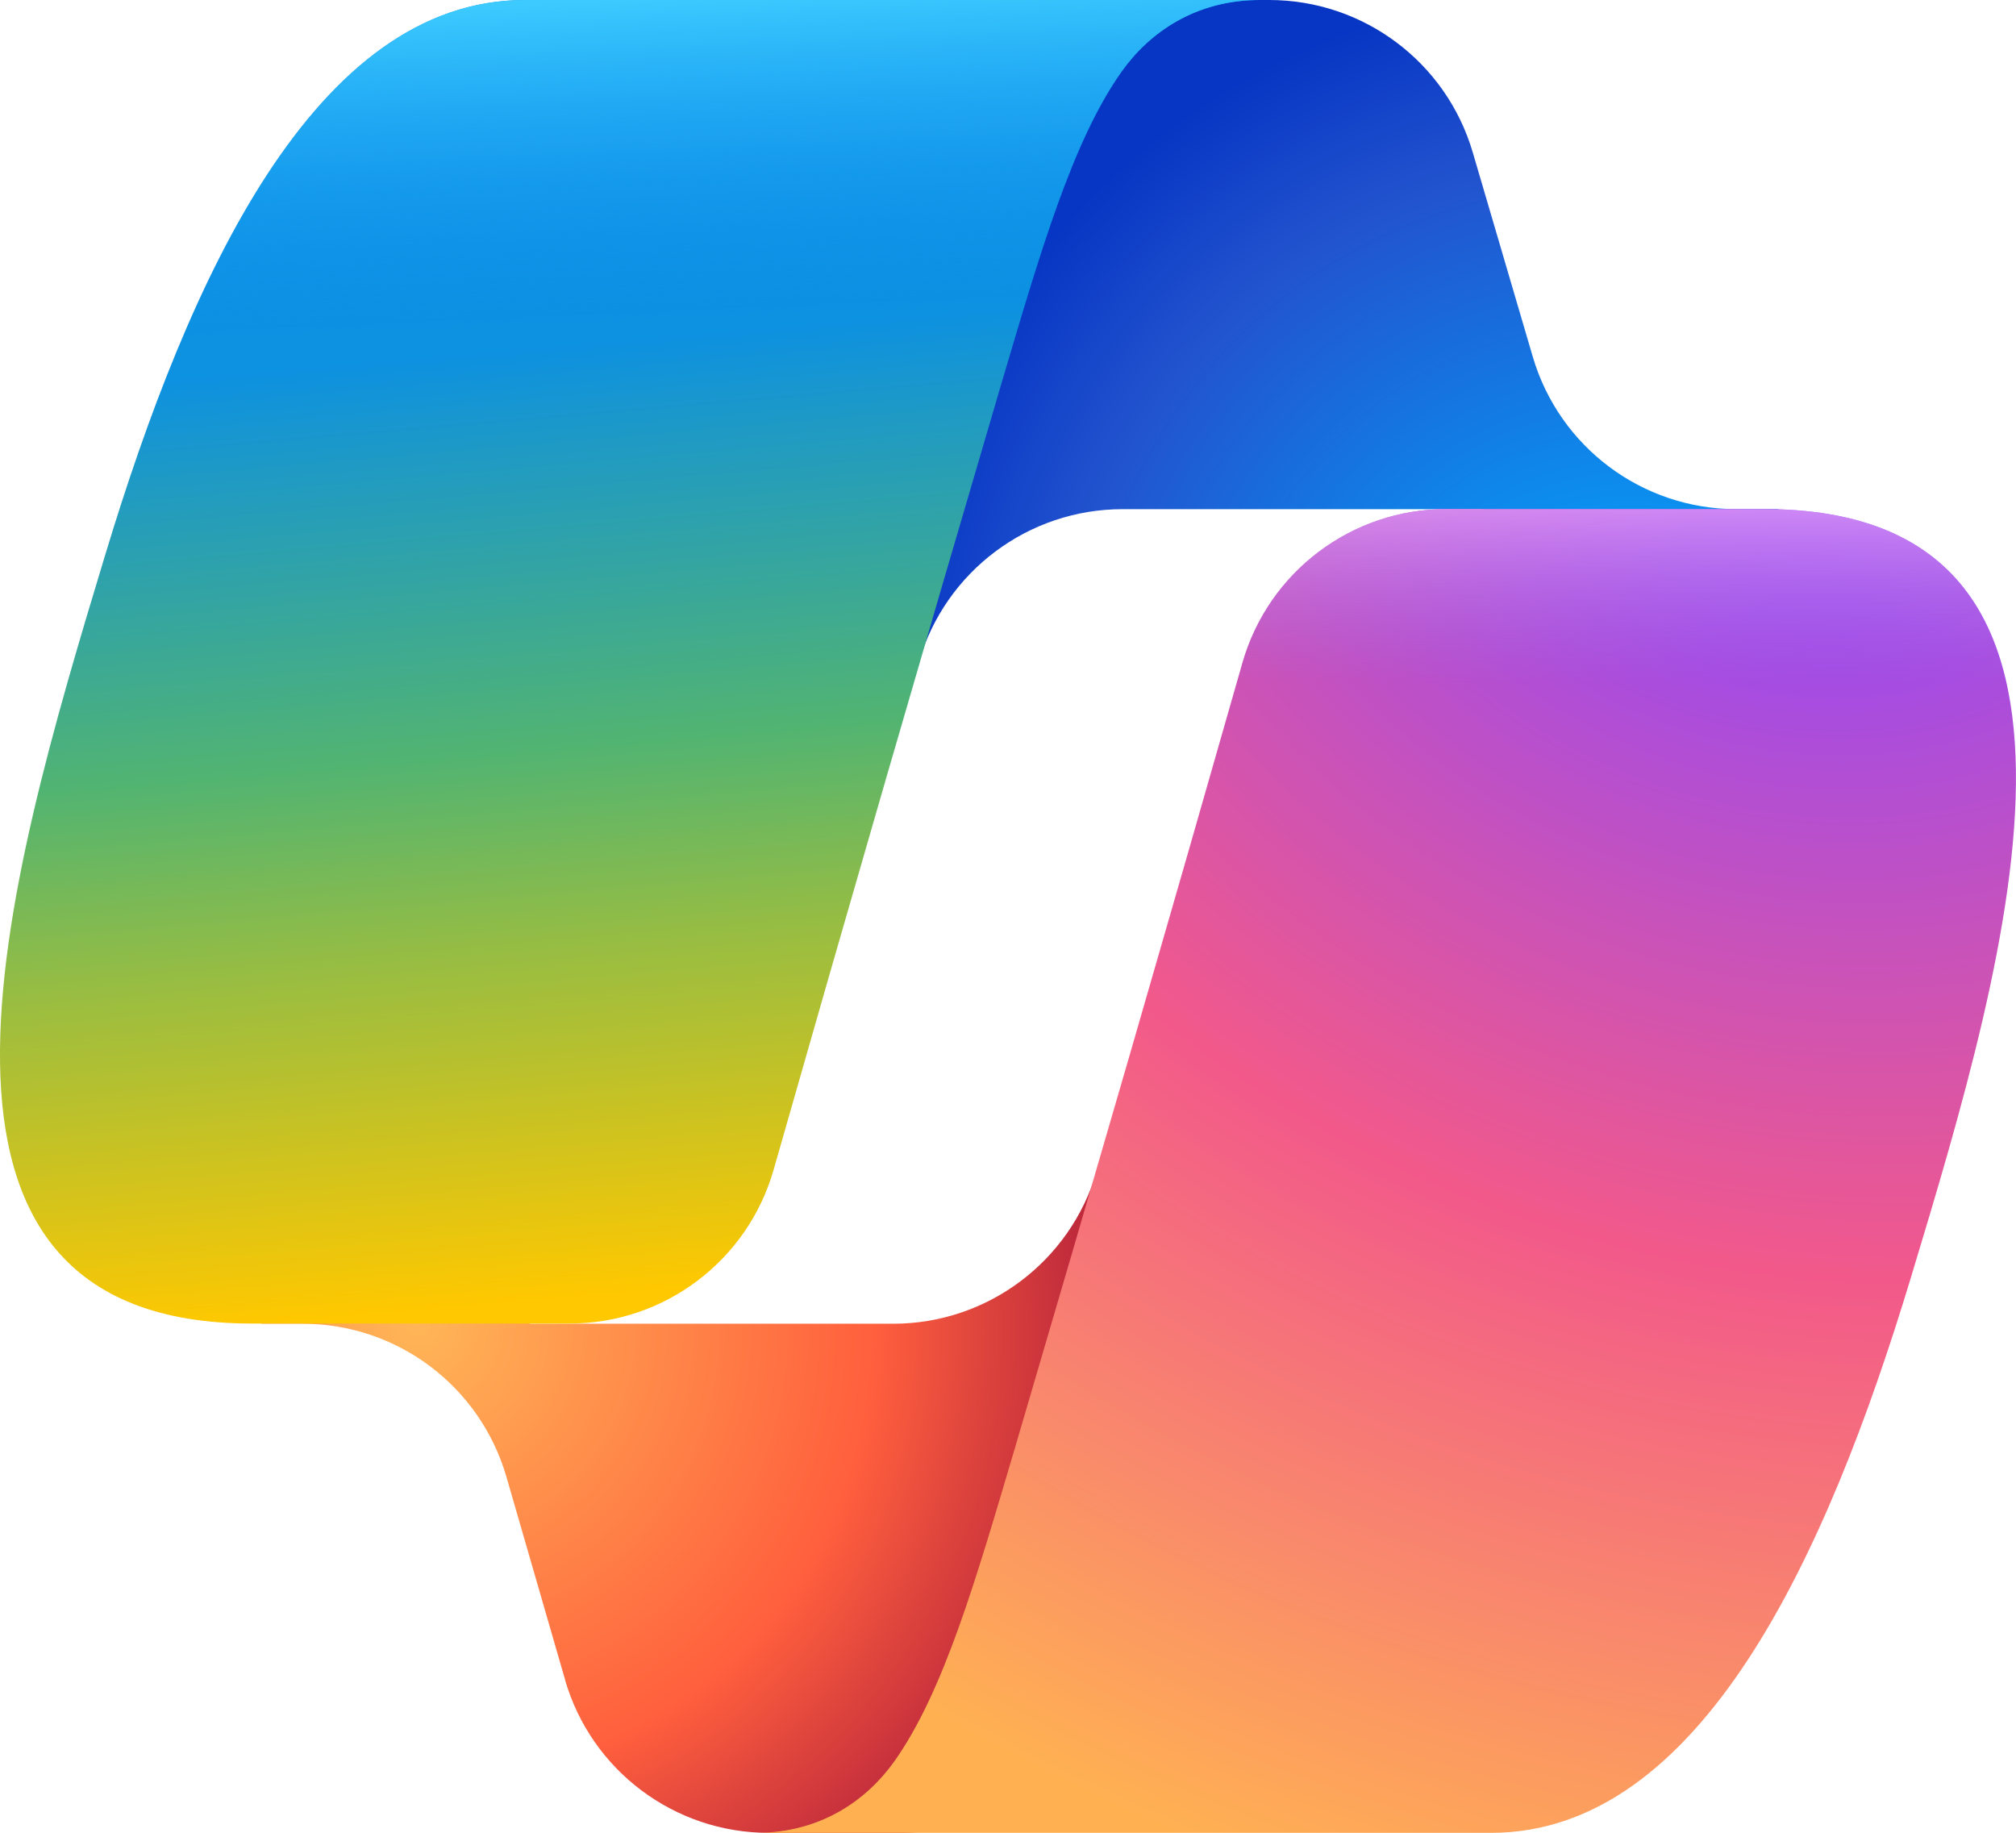
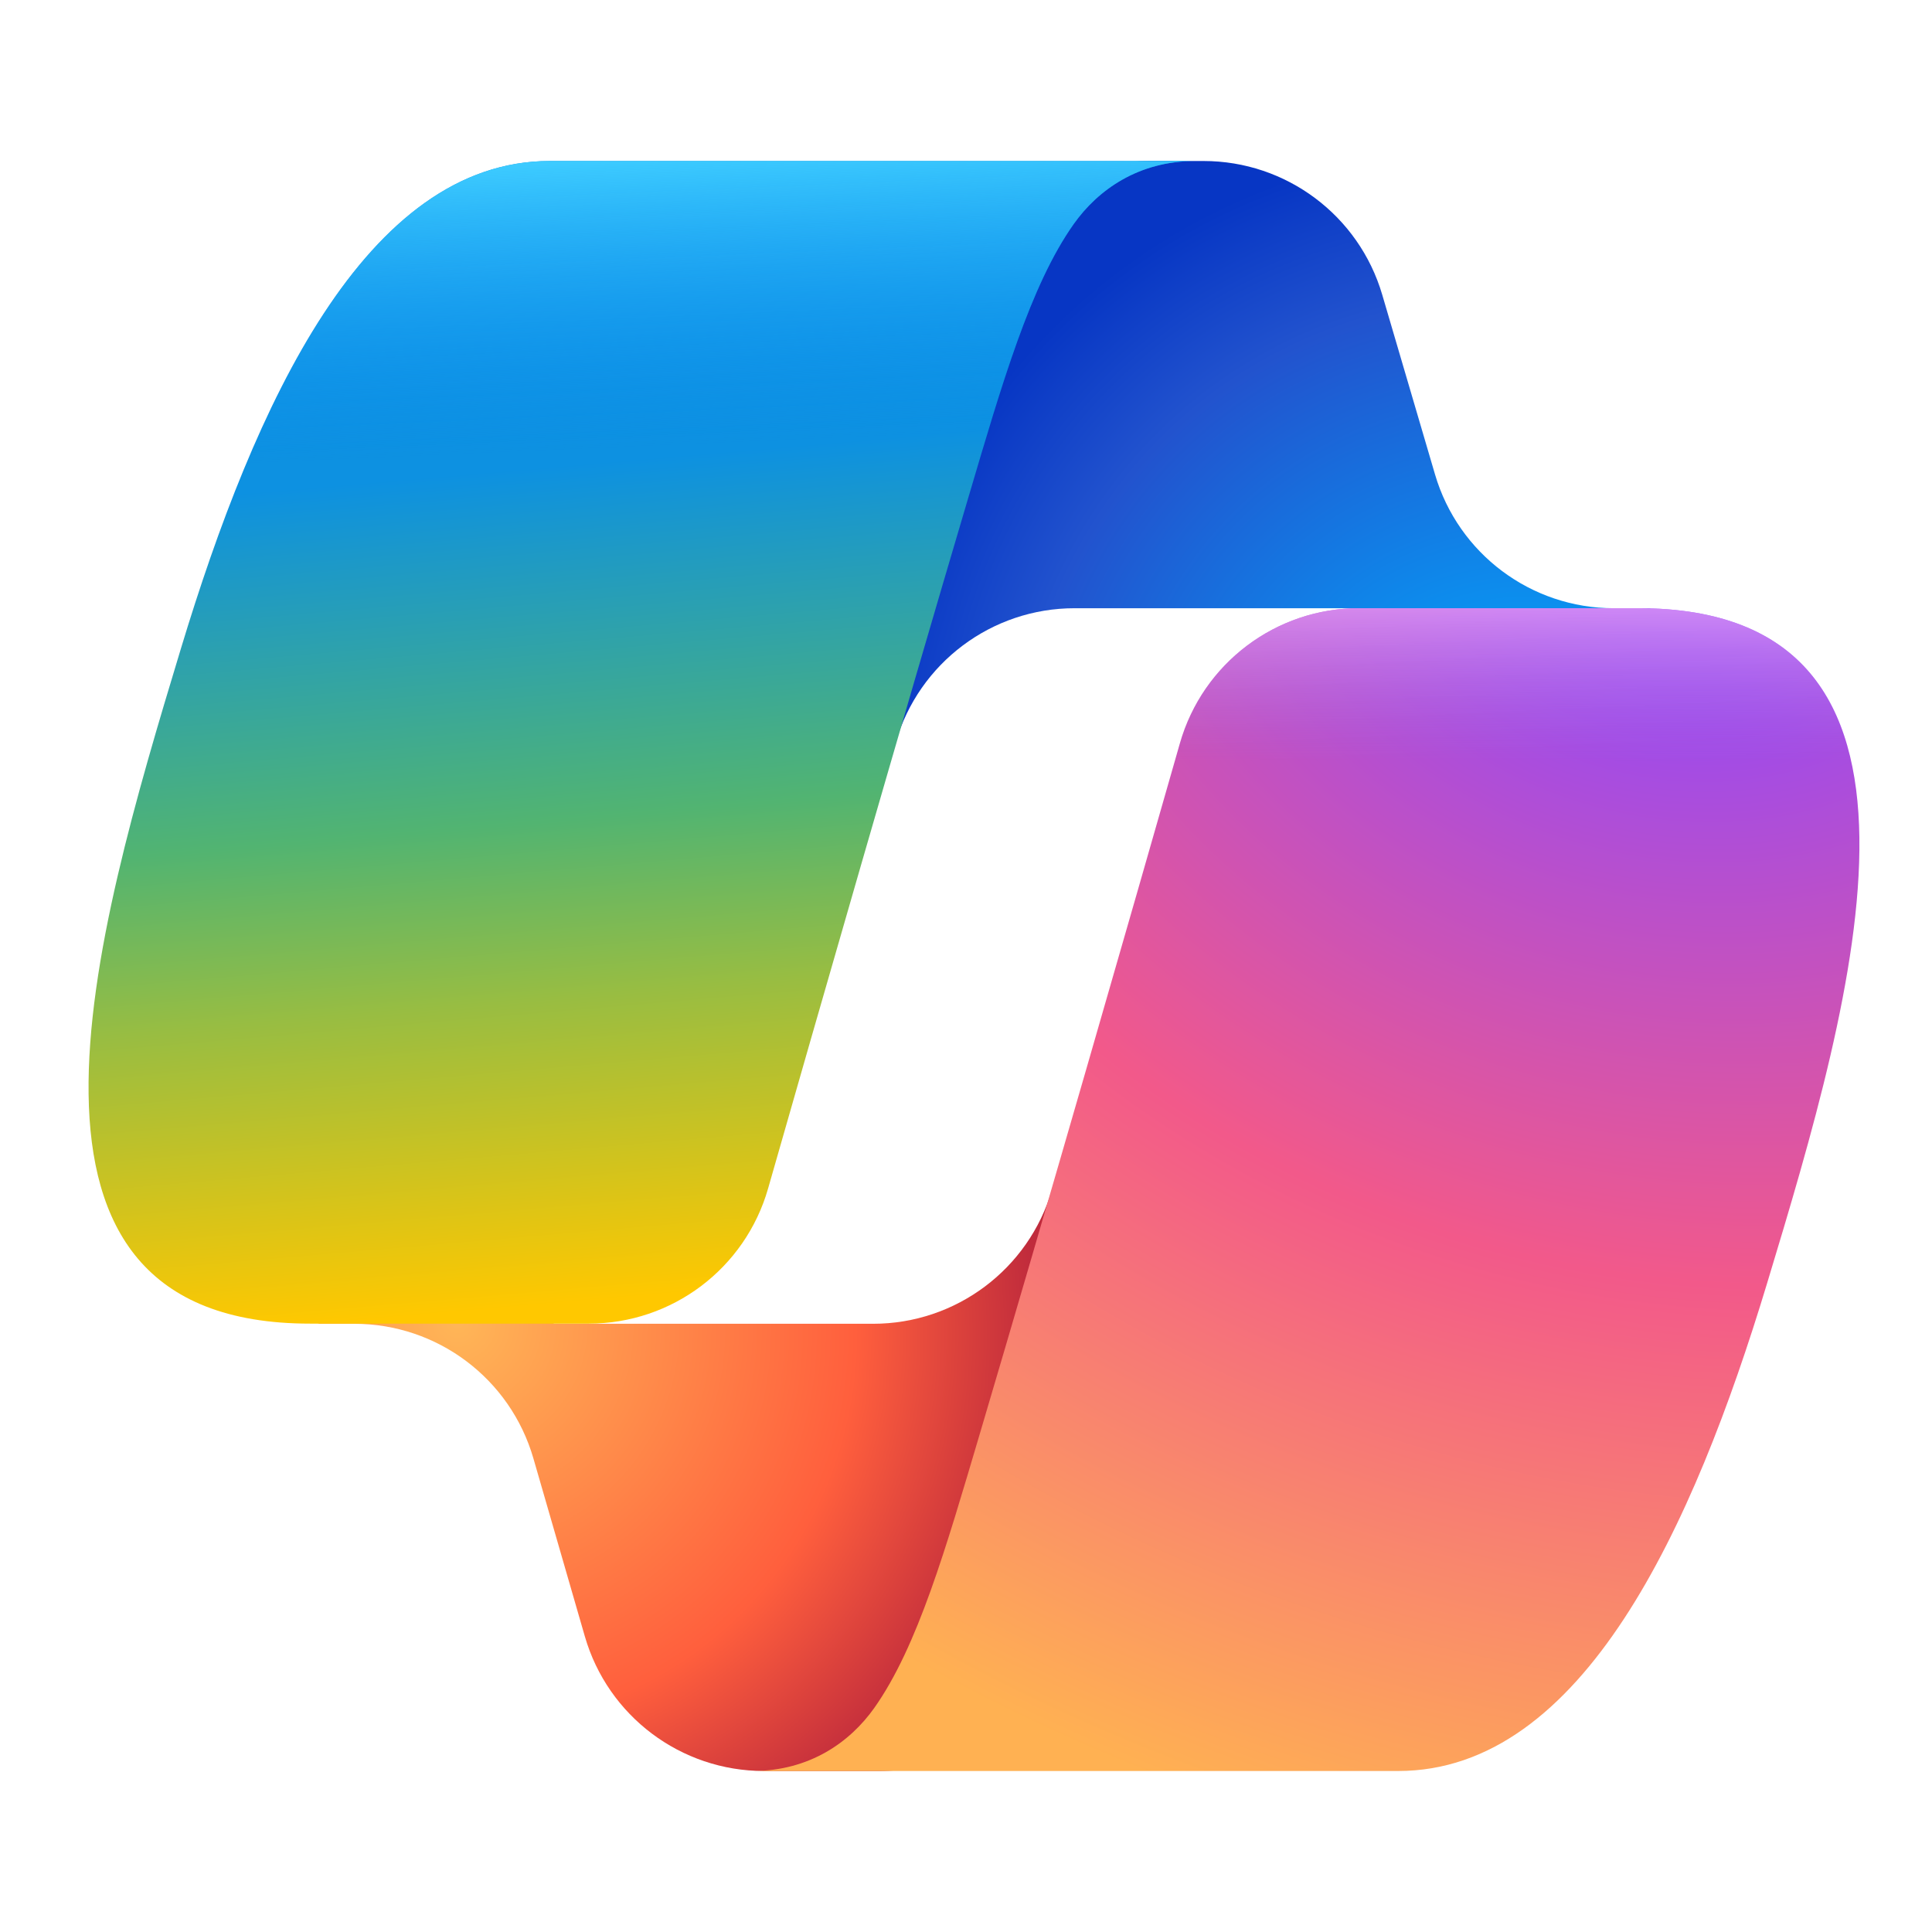
- <svg xmlns="http://www.w3.org/2000/svg" fill="none" viewBox="2 4 43.998 40">
-   <path fill="url(#a)" d="M34.142 7.325A4.63 4.63 0 0 0 29.7 4h-1.35a4.63 4.63 0 0 0-4.554 3.794L21.48 20.407l.575-1.965a4.63 4.63 0 0 1 4.444-3.33h7.853l3.294 1.282 3.175-1.283h-.926a4.63 4.63 0 0 1-4.443-3.325l-1.31-4.461z" />
-   <path fill="url(#b)" d="M14.33 40.656A4.63 4.63 0 0 0 18.779 44h2.87a4.63 4.63 0 0 0 4.629-4.51l.312-12.163-.654 2.233a4.63 4.63 0 0 1-4.443 3.329h-7.919l-2.823-1.532-3.057 1.532h.912a4.63 4.63 0 0 1 4.447 3.344l1.279 4.423z" />
-   <path fill="url(#c)" d="M29.5 4H13.46c-4.583 0-7.332 6.057-9.165 12.113C2.123 23.29-.72 32.885 7.503 32.885h6.925a4.63 4.63 0 0 0 4.456-3.358 2078.617 2078.617 0 0 1 4.971-17.156c.843-2.843 1.544-5.284 2.621-6.805C27.08 4.714 28.086 4 29.5 4z" />
-   <path fill="url(#d)" d="M29.5 4H13.46c-4.583 0-7.332 6.057-9.165 12.113C2.123 23.29-.72 32.885 7.503 32.885h6.925a4.63 4.63 0 0 0 4.456-3.358 2078.617 2078.617 0 0 1 4.971-17.156c.843-2.843 1.544-5.284 2.621-6.805C27.08 4.714 28.086 4 29.5 4z" />
-   <path fill="url(#e)" d="M18.498 44h16.04c4.582 0 7.332-6.058 9.165-12.115 2.171-7.177 5.013-16.775-3.208-16.775h-6.926a4.63 4.63 0 0 0-4.455 3.358 2084.036 2084.036 0 0 1-4.972 17.16c-.842 2.843-1.544 5.285-2.62 6.806-.604.852-1.61 1.566-3.024 1.566z" />
-   <path fill="url(#f)" d="M18.498 44h16.04c4.582 0 7.332-6.058 9.165-12.115 2.171-7.177 5.013-16.775-3.208-16.775h-6.926a4.63 4.63 0 0 0-4.455 3.358 2084.036 2084.036 0 0 1-4.972 17.16c-.842 2.843-1.544 5.285-2.62 6.806-.604.852-1.61 1.566-3.024 1.566z" />
+ <svg xmlns="http://www.w3.org/2000/svg" fill="none" viewBox="0 0 120 120">
+   <path fill="url(#a)" d="M85.855 18.313A11.57 11.57 0 0 0 74.75 10h-3.379a11.574 11.574 0 0 0-11.384 9.485L54.2 51.018l1.436-4.913a11.57 11.57 0 0 1 11.11-8.327H86.38l8.235 3.207 7.937-3.207h-2.316a11.57 11.57 0 0 1-11.105-8.313z" />
+   <path fill="url(#b)" d="M36.326 101.64A11.574 11.574 0 0 0 47.445 110h7.176c6.276 0 11.409-5.002 11.57-11.277l.781-30.405-1.634 5.583a11.57 11.57 0 0 1-11.108 8.321H34.432l-7.058-3.829-7.641 3.83h2.278c5.154 0 9.687 3.408 11.119 8.36z" />
+   <path fill="url(#c)" d="M74.248 10H34.15c-11.457 0-18.33 15.142-22.913 30.283-5.43 17.939-12.534 41.93 8.02 41.93H36.57c5.174 0 9.716-3.421 11.138-8.396 3.01-10.531 8.286-28.903 12.43-42.889 2.105-7.107 3.86-13.211 6.551-17.012C68.2 11.785 70.715 10 74.248 10" />
+   <path fill="url(#d)" d="M74.248 10H34.15c-11.457 0-18.33 15.142-22.913 30.283-5.43 17.939-12.534 41.93 8.02 41.93H36.57c5.174 0 9.716-3.421 11.138-8.396 3.01-10.531 8.286-28.903 12.43-42.889 2.105-7.107 3.86-13.211 6.551-17.012C68.2 11.785 70.715 10 74.248 10" />
+   <path fill="url(#e)" d="M46.744 110h40.099c11.456 0 18.33-15.144 22.913-30.288 5.429-17.942 12.533-41.937-8.02-41.937H84.422a11.576 11.576 0 0 0-11.138 8.396c-3.01 10.533-8.286 28.909-12.43 42.897-2.106 7.109-3.86 13.214-6.552 17.016-1.51 2.131-4.025 3.916-7.558 3.916" />
+   <path fill="url(#f)" d="M46.744 110h40.099c11.456 0 18.33-15.144 22.913-30.288 5.429-17.942 12.533-41.937-8.02-41.937H84.422a11.576 11.576 0 0 0-11.138 8.396c-3.01 10.533-8.286 28.909-12.43 42.897-2.106 7.109-3.86 13.214-6.552 17.016-1.51 2.131-4.025 3.916-7.558 3.916" />
  <defs>
-     <radialGradient id="a" cx="0" cy="0" r="1" gradientTransform="matrix(-10.96051 -13.38922 12.59013 -10.30637 38.005 20.514)" gradientUnits="userSpaceOnUse">
+     <radialGradient id="a" cx="0" cy="0" r="1" gradientTransform="matrix(-27.40125 -33.47302 31.47539 -25.76598 95.512 51.286)" gradientUnits="userSpaceOnUse">
      <stop offset=".096" stop-color="#00AEFF" />
      <stop offset=".773" stop-color="#2253CE" />
      <stop offset="1" stop-color="#0736C4" />
    </radialGradient>
-     <radialGradient id="b" cx="0" cy="0" r="1" gradientTransform="rotate(51.84 -28.201 27.85) scale(15.9912 15.5119)" gradientUnits="userSpaceOnUse">
+     <radialGradient id="b" cx="0" cy="0" r="1" gradientTransform="rotate(51.84 -70.254 70.14)scale(39.9779 38.7796)" gradientUnits="userSpaceOnUse">
      <stop stop-color="#FFB657" />
      <stop offset=".634" stop-color="#FF5F3D" />
      <stop offset=".923" stop-color="#C02B3C" />
    </radialGradient>
-     <radialGradient id="e" cx="0" cy="0" r="1" gradientTransform="rotate(109.274 16.301 20.802) scale(38.3873 45.9867)" gradientUnits="userSpaceOnUse">
+     <radialGradient id="e" cx="0" cy="0" r="1" gradientTransform="matrix(-31.67773 90.58917 -108.5232 -37.949 103.796 30.703)" gradientUnits="userSpaceOnUse">
      <stop offset=".066" stop-color="#8C48FF" />
      <stop offset=".5" stop-color="#F2598A" />
      <stop offset=".896" stop-color="#FFB152" />
    </radialGradient>
-     <linearGradient id="c" x1="12.5" x2="14.788" y1="7.5" y2="33.975" gradientUnits="userSpaceOnUse">
+     <linearGradient id="c" x1="31.75" x2="37.471" y1="18.75" y2="84.938" gradientUnits="userSpaceOnUse">
      <stop offset=".156" stop-color="#0D91E1" />
      <stop offset=".487" stop-color="#52B471" />
      <stop offset=".652" stop-color="#98BD42" />
      <stop offset=".937" stop-color="#FFC800" />
    </linearGradient>
-     <linearGradient id="d" x1="14.5" x2="15.75" y1="4" y2="32.885" gradientUnits="userSpaceOnUse">
+     <linearGradient id="d" x1="36.75" x2="39.874" y1="10" y2="82.213" gradientUnits="userSpaceOnUse">
      <stop stop-color="#3DCBFF" />
      <stop offset=".247" stop-color="#0588F7" stop-opacity="0" />
    </linearGradient>
-     <linearGradient id="f" x1="42.586" x2="42.569" y1="13.346" y2="21.215" gradientUnits="userSpaceOnUse">
+     <linearGradient id="f" x1="106.964" x2="106.923" y1="33.365" y2="53.037" gradientUnits="userSpaceOnUse">
      <stop offset=".058" stop-color="#F8ADFA" />
      <stop offset=".708" stop-color="#A86EDD" stop-opacity="0" />
    </linearGradient>
  </defs>
</svg>
